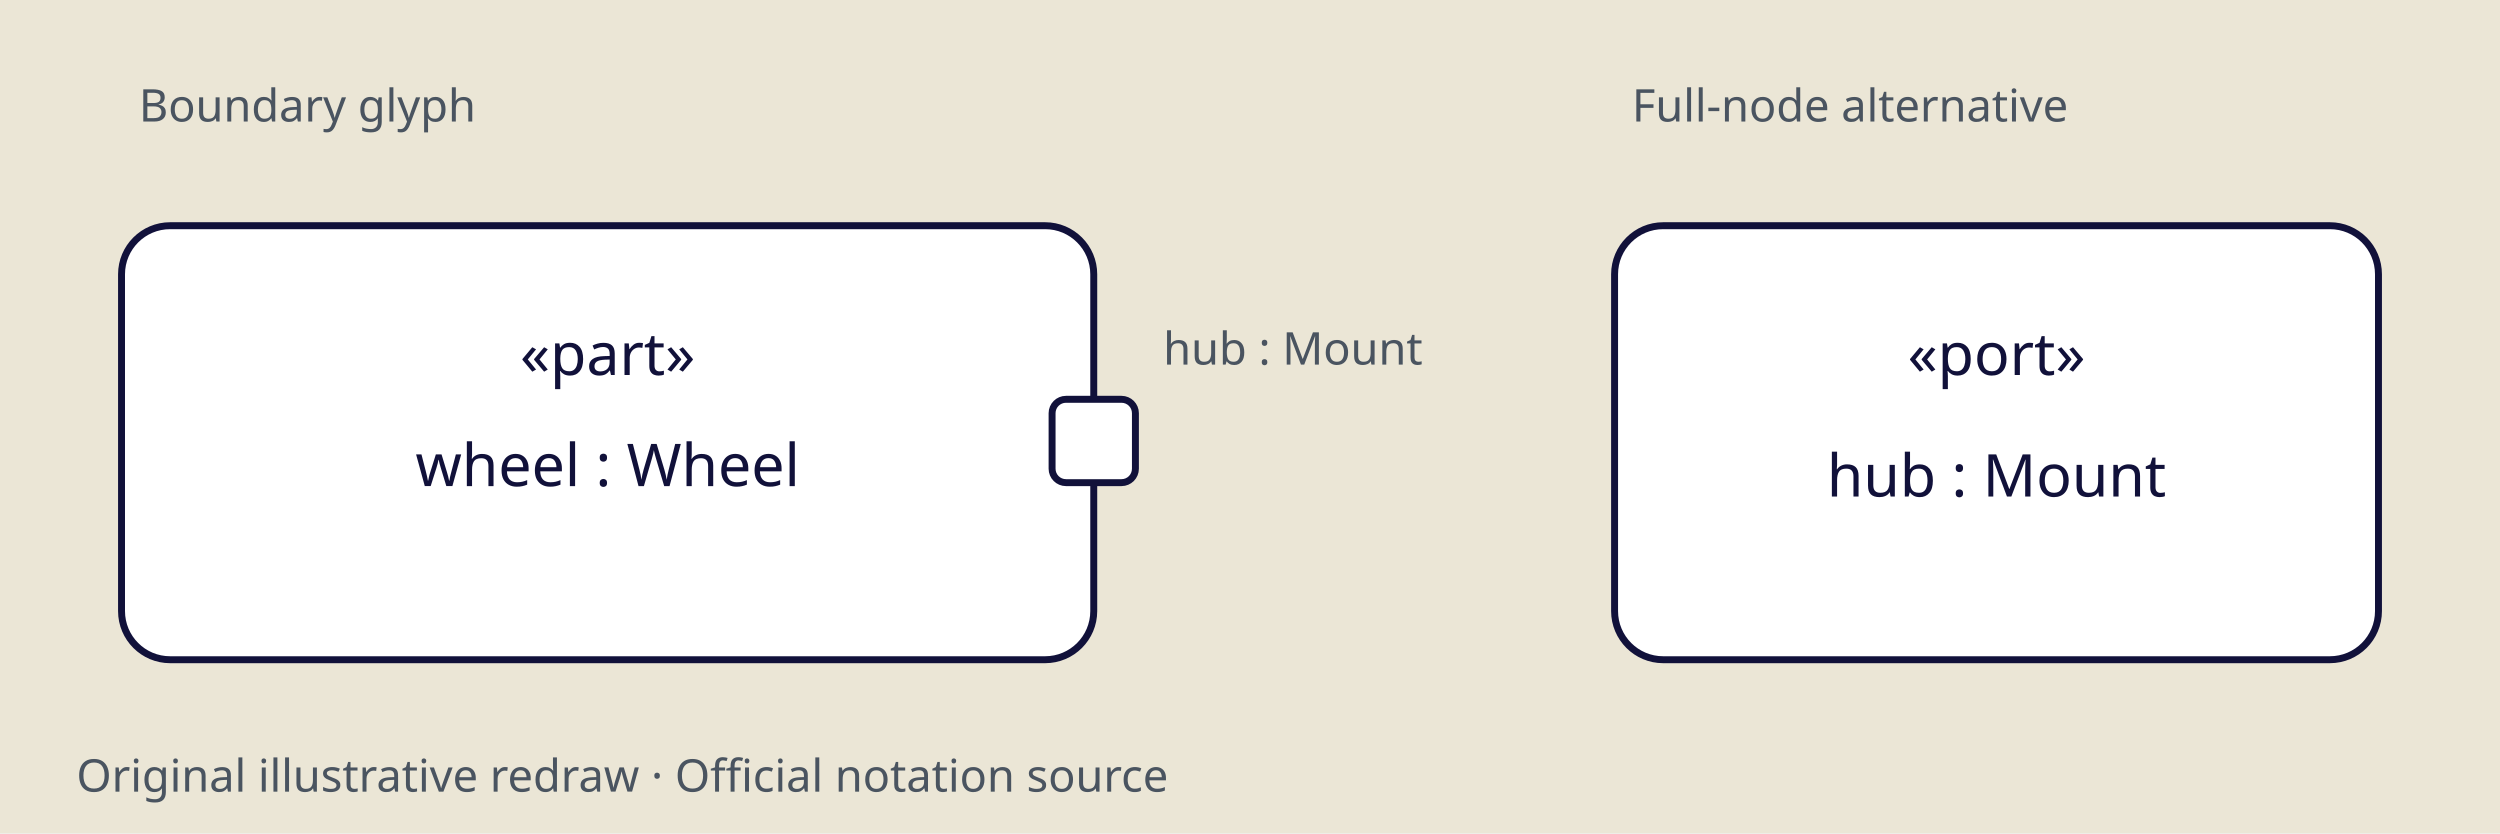
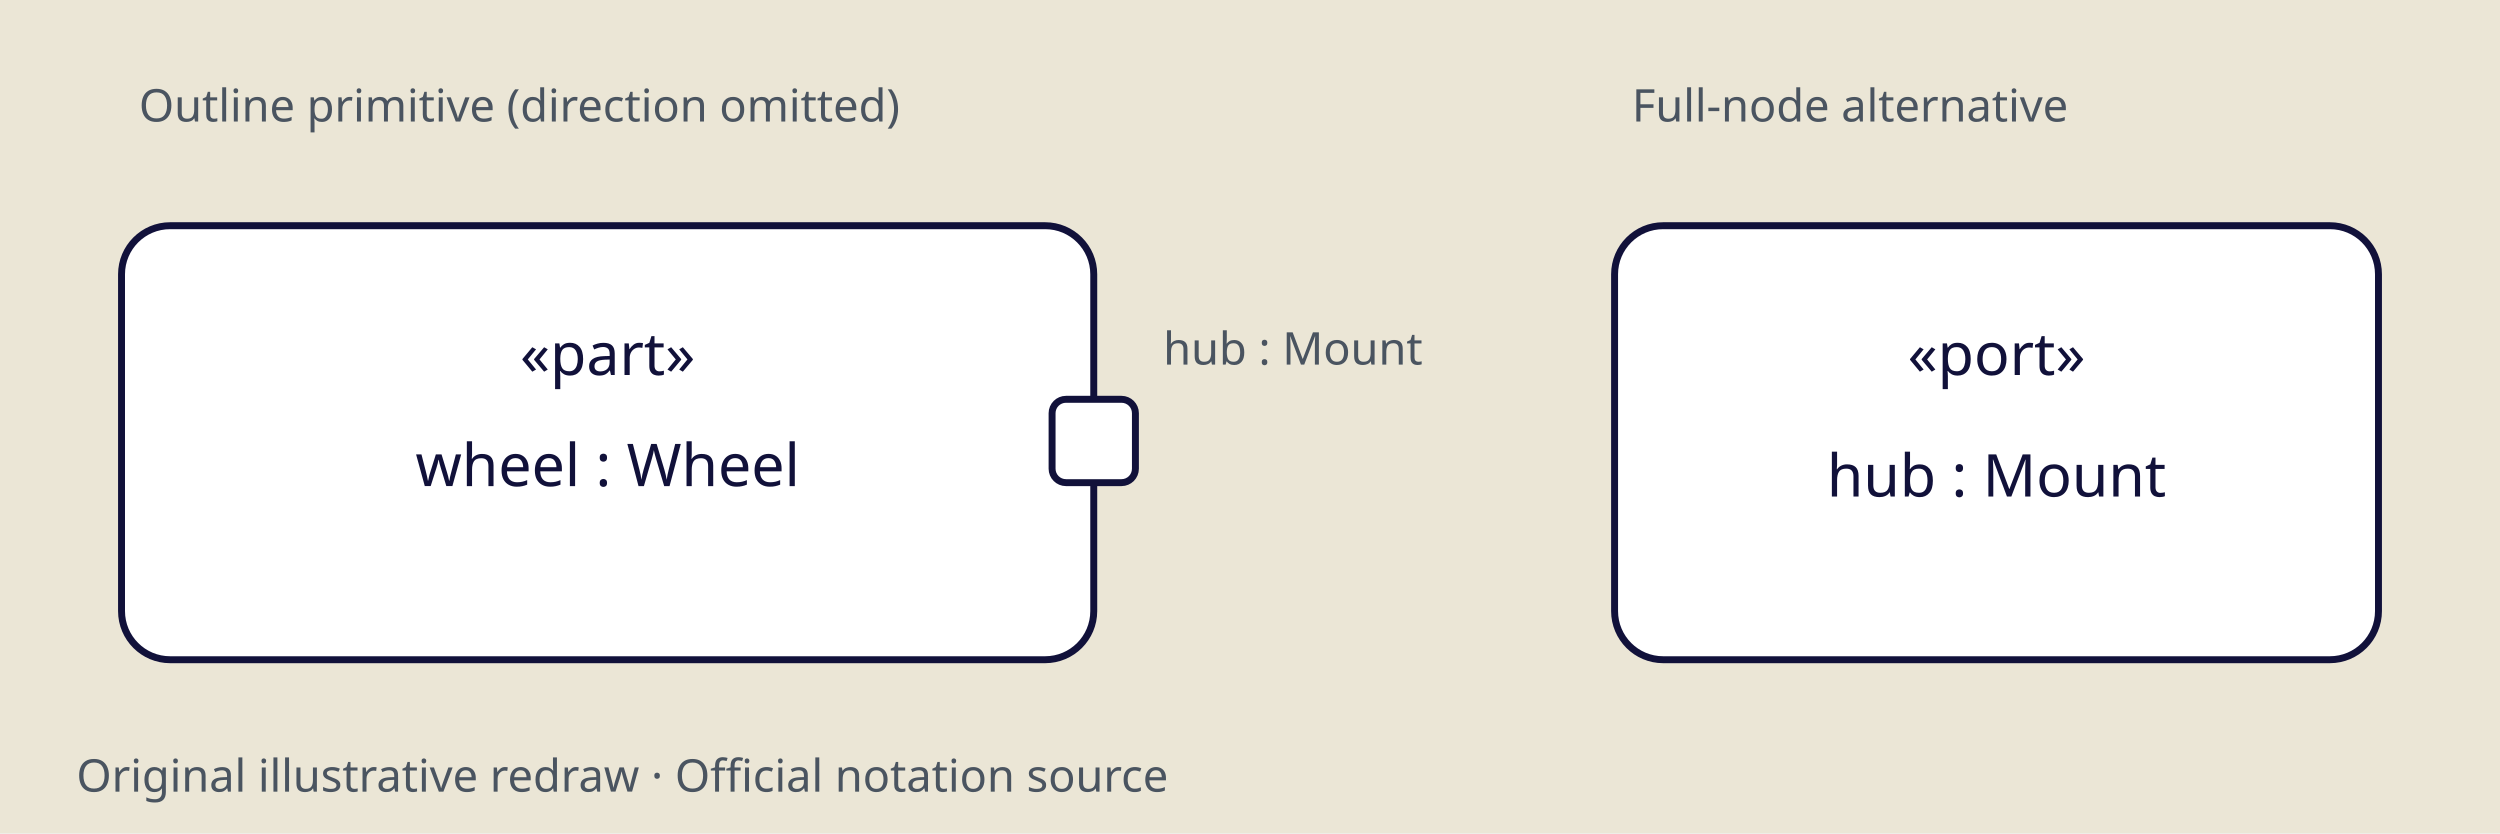
<svg xmlns="http://www.w3.org/2000/svg" viewBox="0 0 720 240" role="img" aria-labelledby="title desc">
  <style>text{font-family:system-ui,sans-serif;fill:#11113a;font-size:17px}.caption{font-size:13px;fill:#4a5460}.node{fill:#fff;stroke:#11113a;stroke-width:2}.label{text-anchor:middle}</style>
  <rect width="720" height="240" fill="#ebe6d6" />
-   <text class="caption" x="40" y="35">Boundary glyph</text>
+   <text class="caption" x="40" y="35">Outline primitive (direction omitted)</text>
  <text class="caption" x="470" y="35">Full-node alternative</text>
  <rect class="node" x="35" y="65" width="280" height="125" rx="14" />
  <text class="label" x="175" y="108">«part»</text>
  <text class="label" x="175" y="140">wheel : Wheel</text>
  <rect class="node" x="303" y="115" width="24" height="24" rx="4" />
  <text class="caption" x="335" y="105">hub : Mount</text>
  <rect class="node" x="465" y="65" width="220" height="125" rx="14" />
  <text class="label" x="575" y="108">«port»</text>
  <text class="label" x="575" y="143">hub : Mount</text>
  <a href="https://www.omg.org/spec/SysML/2.0/Language/PDF#page=243">
    <text class="caption" x="22" y="228">Original illustrative redraw · Official notation source</text>
  </a>
</svg>
